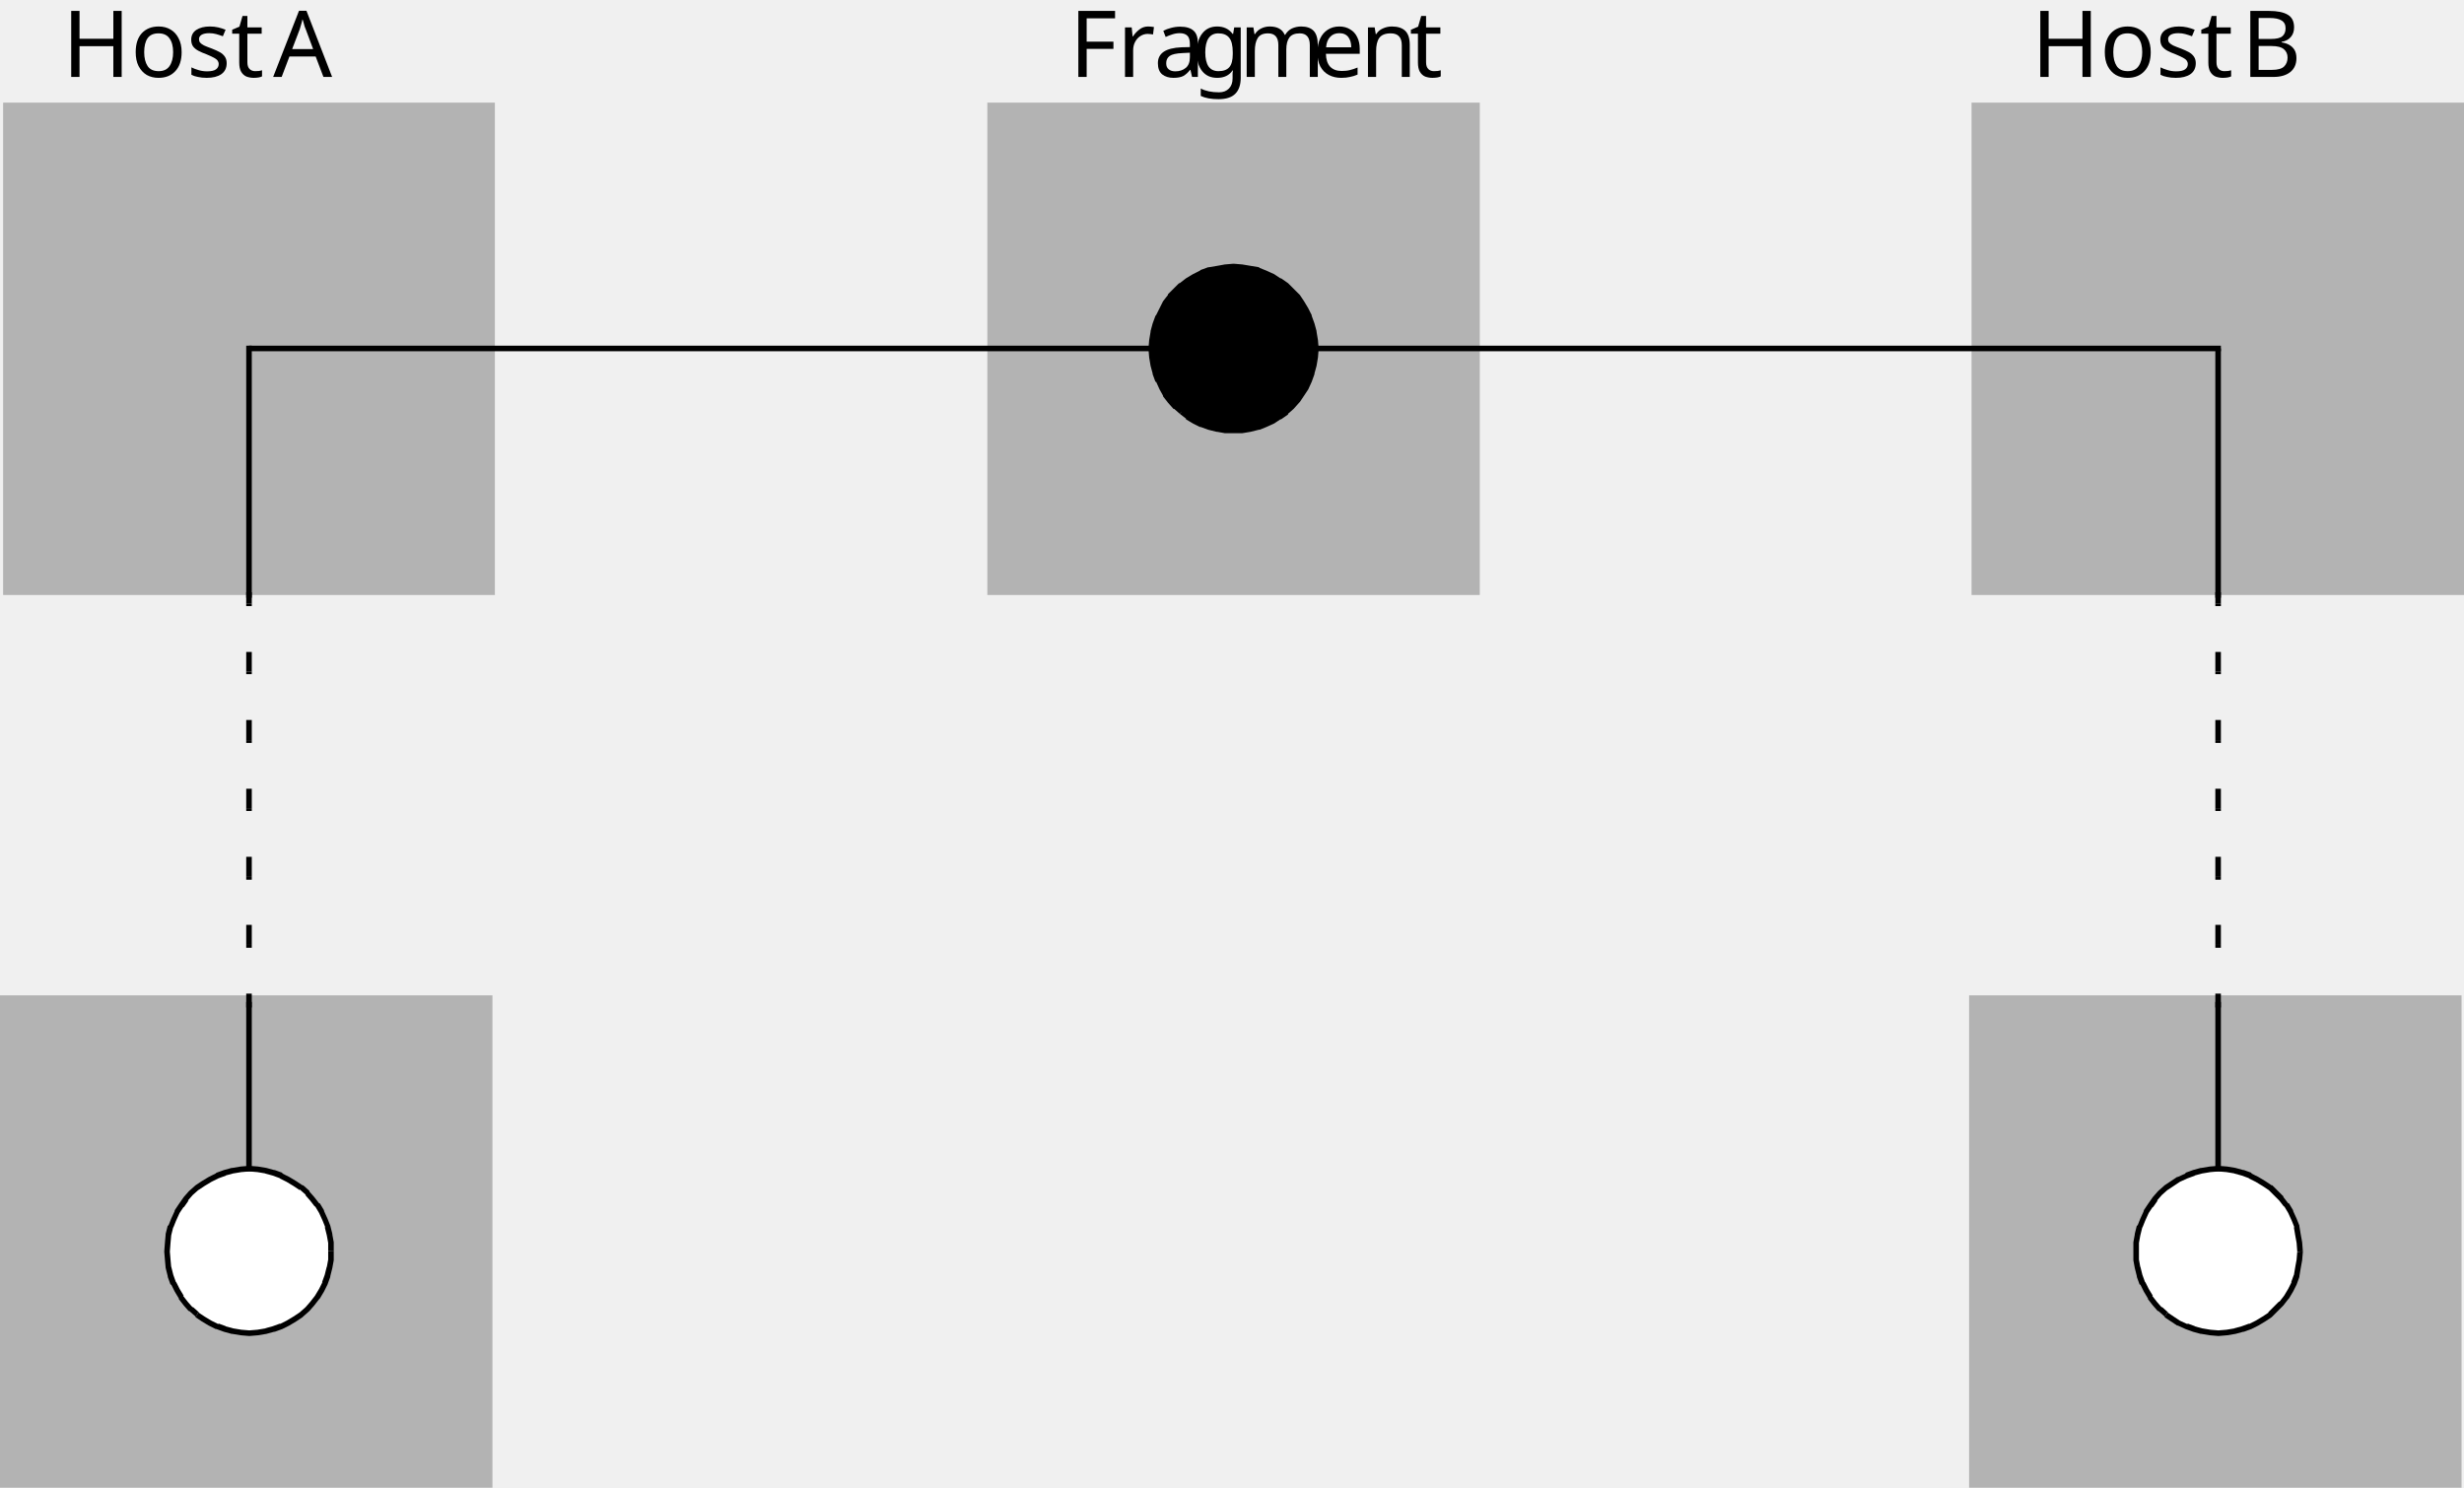
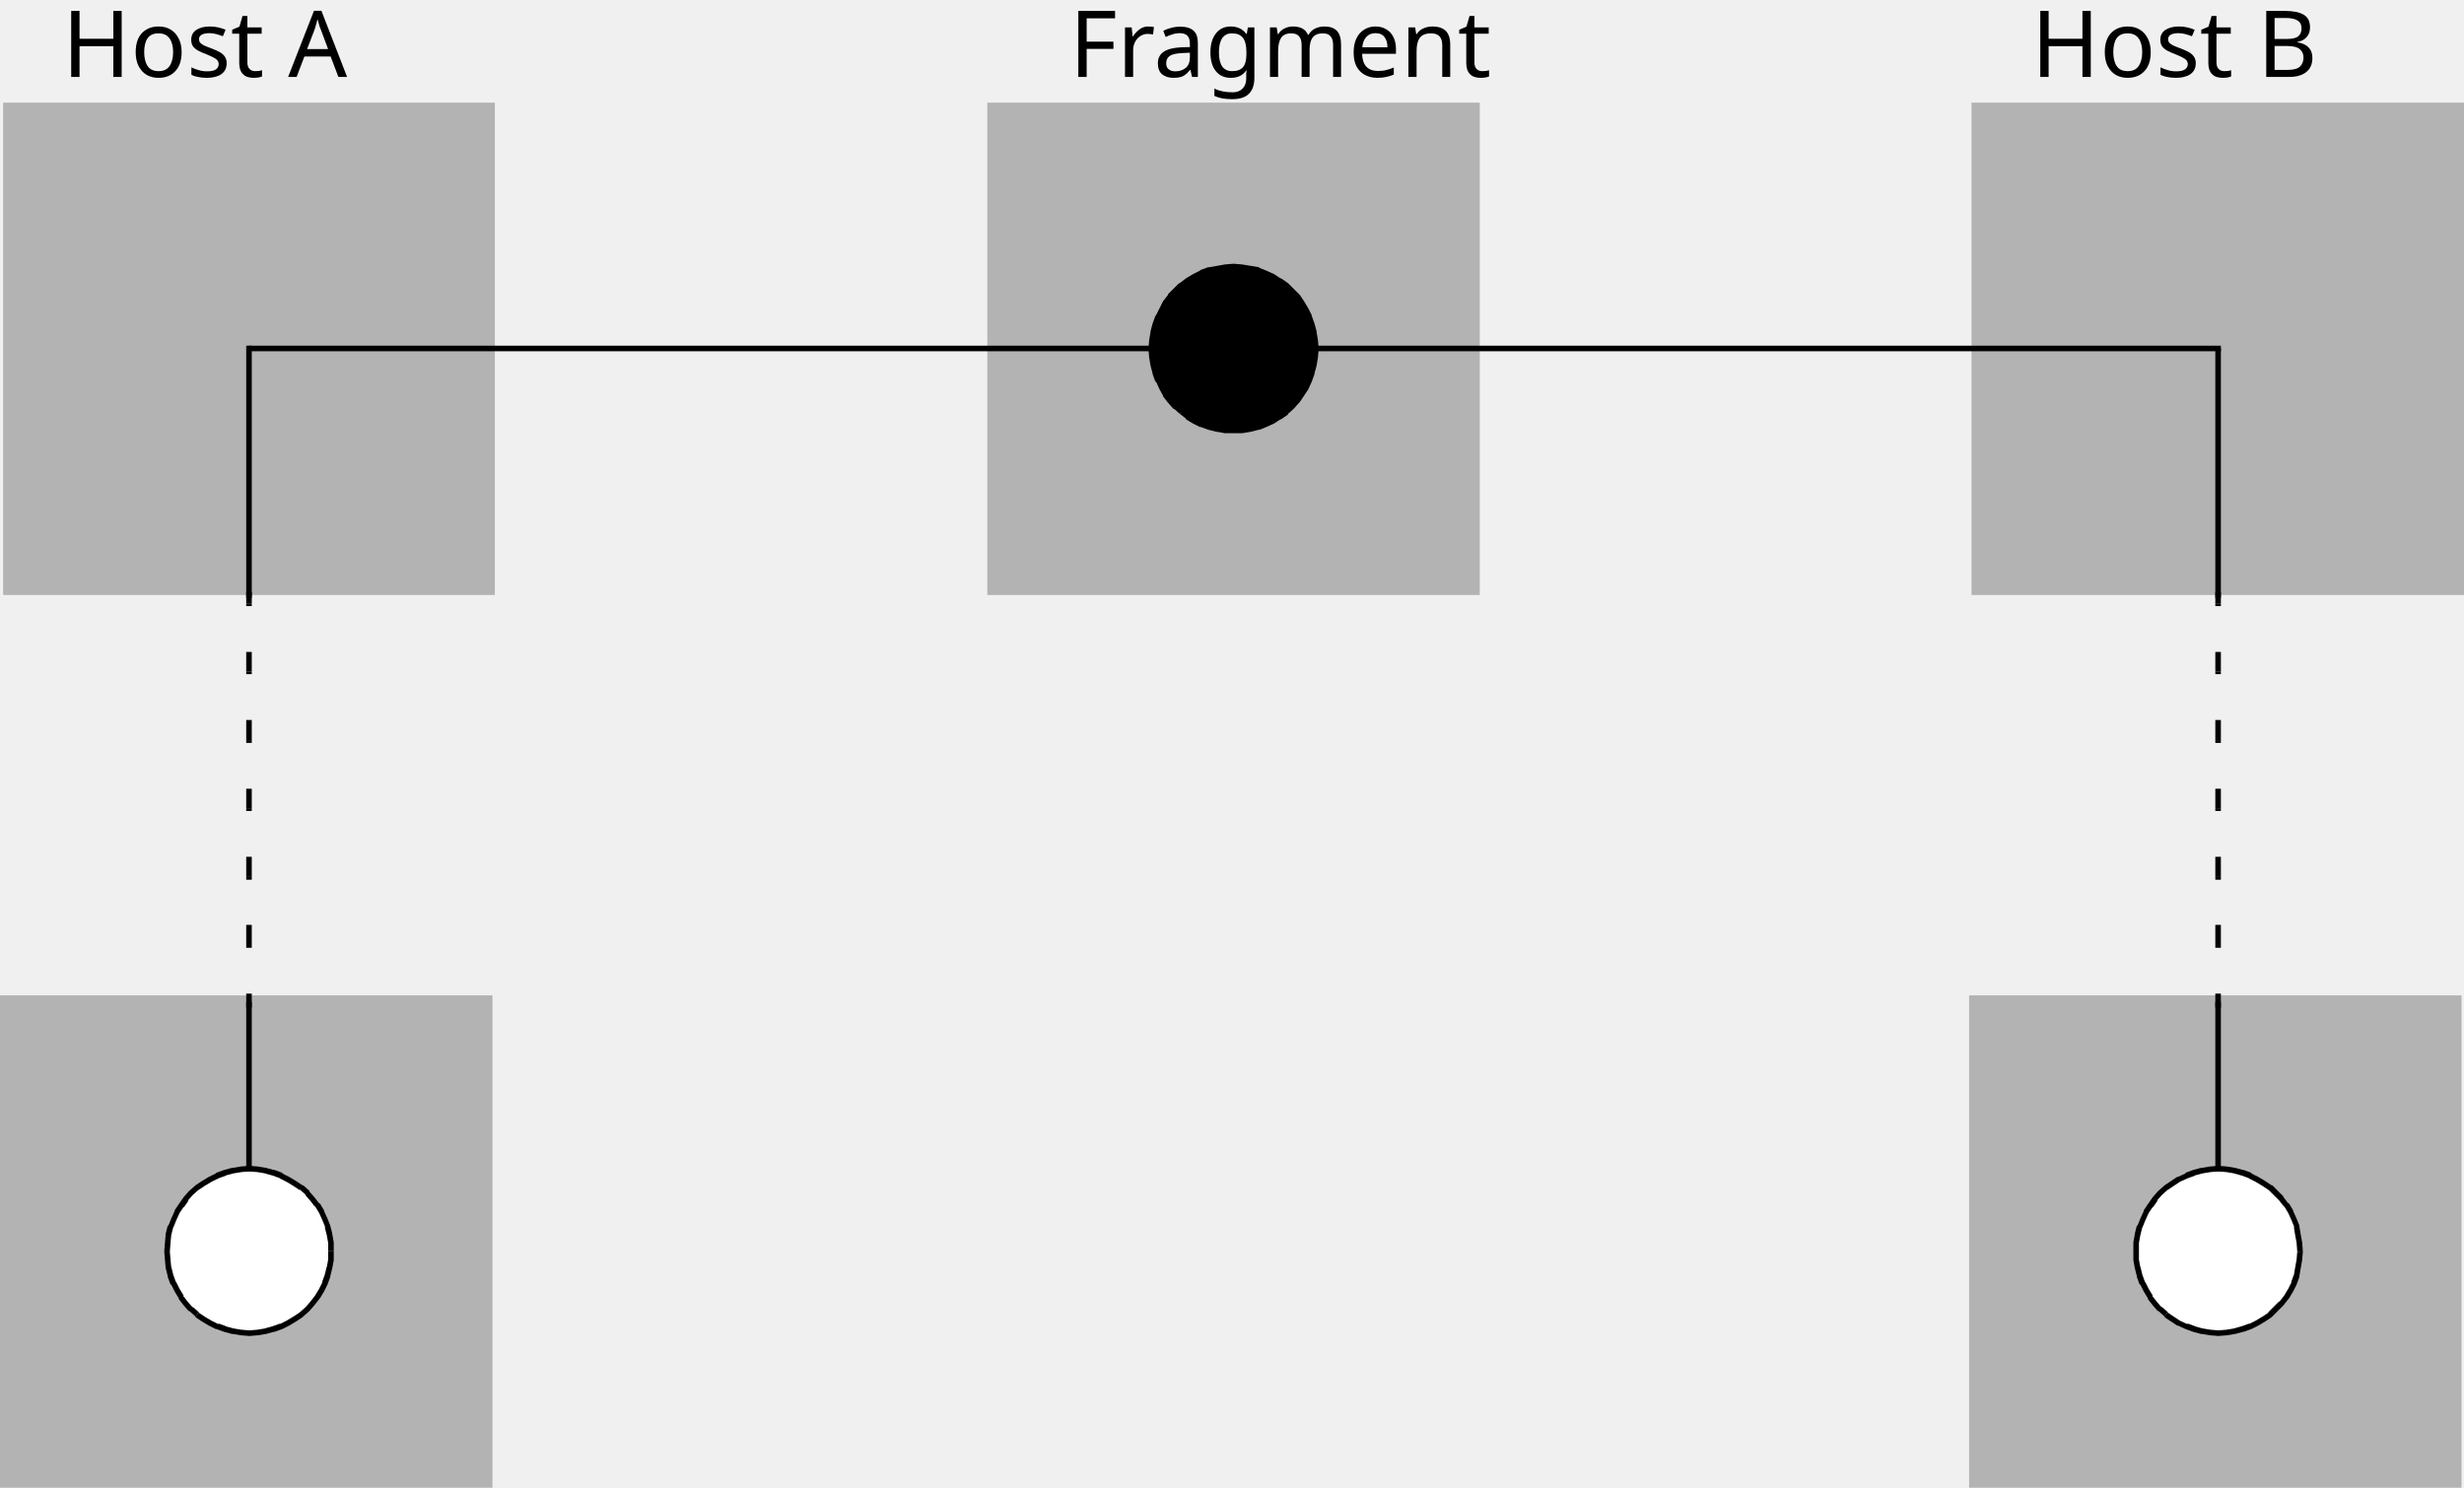
- <svg xmlns="http://www.w3.org/2000/svg" version="1.1" id="Layer_1" x="0px" y="0px" width="212.851px" height="128.538px" viewBox="0 0 212.851 128.538" style="enable-background:new 0 0 212.851 128.538;" xml:space="preserve">
-   <rect x="170.1" y="85.998" style="fill:#B3B3B3;" width="42.54" height="42.54" />
-   <rect y="85.998" style="fill:#B3B3B3;" width="42.54" height="42.54" />
-   <rect x="85.29" y="8.867" style="fill:#B3B3B3;" width="42.54" height="42.54" />
-   <text transform="matrix(1 0 0 1 175.4697 6.6475)">
-     <tspan x="0" y="0" style="font-family:'ProductusSemibold'; font-size:7.98;">Host</tspan>
-     <tspan x="16.159" y="0" style="font-family:'ProductusSemibold'; font-size:7.98;"> </tspan>
-     <tspan x="18.139" y="0" style="font-family:'ProductusSemibold'; font-size:7.98;">B</tspan>
-   </text>
-   <text transform="matrix(1 0 0 1 92.3706 6.6475)">
-     <tspan x="0" y="0" style="font-family:'ProductusSemibold'; font-size:7.98;">Fra</tspan>
-     <tspan x="10.573" y="0" style="font-family:'ProductusSemibold'; font-size:7.98;">g</tspan>
-     <tspan x="14.651" y="0" style="font-family:'ProductusSemibold'; font-size:7.98;">m</tspan>
-     <tspan x="20.995" y="0" style="font-family:'ProductusSemibold'; font-size:7.98;">e</tspan>
-     <tspan x="25.128" y="0" style="font-family:'ProductusSemibold'; font-size:7.98;">n</tspan>
-     <tspan x="29.381" y="0" style="font-family:'ProductusSemibold'; font-size:7.98;">t</tspan>
-   </text>
-   <polyline style="fill-rule:evenodd;clip-rule:evenodd;" points="113.67,30.107 113.61,29.388 113.49,28.668 113.311,28.008   113.07,27.348 112.771,26.747 112.41,26.147 112.05,25.607 111.09,24.647 110.49,24.228 109.95,23.867 109.29,23.567 108.69,23.327   107.25,23.088 106.53,23.027 105.811,23.088 105.15,23.207 104.43,23.327 103.771,23.567 103.17,23.867 102.57,24.228   102.03,24.647 101.07,25.607 100.65,26.147 100.05,27.348 99.811,28.008 99.63,28.668 99.51,29.388 99.45,30.107 99.51,30.827   99.63,31.548 99.811,32.207 100.05,32.867 100.351,33.527 100.65,34.067 101.07,34.607 101.55,35.147 102.03,35.567 102.57,35.987   103.17,36.348 103.771,36.647 104.43,36.888 105.15,37.067 105.811,37.188 107.25,37.188 107.97,37.067 108.69,36.888   109.29,36.647 109.95,36.348 110.49,35.987 111.09,35.567 111.57,35.147 112.05,34.607 112.771,33.527 113.07,32.867   113.311,32.207 113.49,31.548 113.61,30.827 113.67,30.107 " />
+ <svg xmlns="http://www.w3.org/2000/svg" version="1.1" id="Layer_1" x="0px" y="0px" width="212.852px" height="128.539px" viewBox="0 0 212.852 128.539" enable-background="new 0 0 212.852 128.539" xml:space="preserve">
+   <rect x="170.1" y="85.998" fill="#B3B3B3" width="42.54" height="42.541" />
+   <rect x="0" y="85.998" fill="#B3B3B3" width="42.54" height="42.541" />
+   <rect x="85.29" y="8.867" fill="#B3B3B3" width="42.54" height="42.54" />
+   <text transform="matrix(1 0 0 1 175.4695 6.647)" font-family="'ProductusSemibold'" font-size="7.98">Host B</text>
+   <text transform="matrix(1 0 0 1 92.3704 6.647)" font-family="'ProductusSemibold'" font-size="7.98">Fragment</text>
+   <polyline points="113.67,30.107 113.61,29.388 113.49,28.668 113.311,28.008 113.07,27.348 112.771,26.747 112.41,26.147   112.05,25.607 111.09,24.647 110.49,24.228 109.95,23.867 109.29,23.567 108.69,23.327 107.25,23.088 106.53,23.027 105.811,23.088   105.15,23.207 104.43,23.327 103.771,23.567 103.17,23.867 102.57,24.228 102.03,24.647 101.07,25.607 100.65,26.147 100.05,27.348   99.811,28.008 99.63,28.668 99.51,29.388 99.45,30.107 99.51,30.827 99.63,31.548 99.811,32.207 100.05,32.867 100.351,33.527   100.65,34.067 101.07,34.607 101.55,35.147 102.03,35.567 102.57,35.987 103.17,36.348 103.771,36.647 104.43,36.888 105.15,37.067   105.811,37.188 107.25,37.188 107.97,37.067 108.69,36.888 109.29,36.647 109.95,36.348 110.49,35.987 111.09,35.567 111.57,35.147   112.05,34.607 112.771,33.527 113.07,32.867 113.311,32.207 113.49,31.548 113.61,30.827 113.67,30.107 " />
  <polyline points="113.43,30.168 113.37,29.447 113.25,28.728 113.07,28.067 113.07,28.128 112.83,27.468 112.891,27.468   112.59,26.867 112.23,26.268 111.87,25.728 111.87,25.787 110.91,24.827 110.97,24.888 110.37,24.468 109.83,24.107 109.891,24.107   109.23,23.808 108.63,23.567 108.69,23.567 107.97,23.447 107.25,23.327 106.53,23.268 106.59,23.268 105.87,23.327 105.21,23.447   104.49,23.567 104.55,23.567 103.891,23.808 103.29,24.107 102.69,24.468 102.75,24.407 102.21,24.827 101.25,25.787 100.83,26.327   100.891,26.268 100.29,27.468 100.05,28.128 100.05,28.067 99.87,28.728 99.75,29.447 99.69,30.168 99.69,30.107 99.75,30.827   99.87,31.548 99.87,31.487 100.05,32.147 100.29,32.808 100.59,33.468 100.59,33.407 100.891,33.947 100.83,33.947 101.25,34.487   101.73,35.027 101.73,34.968 102.21,35.388 101.91,35.747 101.43,35.327 101.37,35.327 100.891,34.787 100.47,34.247 100.47,34.188   100.17,33.647 99.87,32.987 99.811,32.987 99.57,32.327 99.57,32.268 99.391,31.607 99.271,30.888 99.21,30.168 99.21,30.107   99.271,29.388 99.391,28.668 99.391,28.607 99.57,27.947 99.811,27.287 99.87,27.228 100.47,26.027 100.891,25.487 100.891,25.428   101.851,24.468 101.91,24.468 102.45,24.048 103.05,23.688 103.65,23.388 103.71,23.327 104.37,23.088 104.43,23.088 105.15,22.968   105.811,22.848 106.53,22.787 106.59,22.787 107.311,22.848 108.03,22.968 108.75,23.088 108.811,23.147 109.41,23.388   110.07,23.688 110.61,24.048 110.67,24.048 111.271,24.468 112.29,25.487 112.65,26.027 113.01,26.628 113.311,27.228   113.311,27.287 113.55,27.947 113.73,28.607 113.73,28.668 113.851,29.388 113.91,30.107 " />
  <polyline points="102.21,35.388 102.75,35.808 102.69,35.808 103.29,36.168 103.891,36.468 103.891,36.407 104.55,36.647   104.49,36.647 105.21,36.827 105.87,36.947 105.811,36.947 107.25,36.947 107.97,36.827 107.91,36.827 108.63,36.647 108.63,36.707   109.23,36.468 109.891,36.168 109.83,36.168 110.37,35.808 110.97,35.388 111.45,34.968 111.391,35.027 111.87,34.487   112.59,33.407 112.59,33.468 112.891,32.808 112.83,32.808 113.07,32.147 113.25,31.487 113.25,31.548 113.37,30.827 113.43,30.107   113.43,30.168 113.91,30.107 113.91,30.168 113.851,30.888 113.73,31.607 113.55,32.268 113.55,32.327 113.311,32.987   113.01,33.647 112.29,34.728 112.23,34.787 111.75,35.327 111.271,35.747 111.271,35.808 110.67,36.228 110.61,36.228   110.07,36.588 109.41,36.888 108.811,37.128 108.75,37.128 108.03,37.308 107.311,37.428 105.811,37.428 105.15,37.308   105.09,37.308 104.37,37.128 103.71,36.888 103.65,36.888 103.05,36.588 102.45,36.228 102.45,36.168 101.91,35.747 " />
-   <polyline style="fill-rule:evenodd;clip-rule:evenodd;fill:#FFFFFF;" points="28.59,108.107 28.59,107.327 28.47,106.668   28.29,105.947 28.05,105.348 27.75,104.688 27.39,104.088 26.97,103.548 26.55,103.067 26.01,102.588 25.47,102.228 24.87,101.867   24.27,101.567 23.61,101.327 22.95,101.147 22.23,101.027 21.51,100.968 20.79,101.027 20.07,101.147 19.41,101.327 18.75,101.567   18.15,101.867 17.55,102.228 17.01,102.588 16.47,103.067 16.05,103.548 15.63,104.147 15.27,104.688 14.97,105.348 14.73,105.947   14.55,106.668 14.49,107.327 14.43,108.107 14.49,108.827 14.55,109.487 14.73,110.207 14.97,110.867 15.27,111.468 15.63,112.067   16.05,112.607 16.47,113.088 17.01,113.567 17.55,113.928 18.15,114.287 18.75,114.588 19.41,114.827 20.07,115.008 20.79,115.128   21.51,115.188 22.23,115.128 22.95,115.008 23.61,114.827 24.27,114.588 24.87,114.287 25.47,113.928 26.01,113.567 26.55,113.088   26.97,112.607 27.39,112.067 27.75,111.468 28.05,110.867 28.29,110.207 28.47,109.487 28.59,108.827 28.59,108.107 " />
-   <polyline points="28.35,108.107 28.35,107.327 28.35,107.388 28.23,106.728 28.05,106.008 28.11,106.067 27.87,105.468   27.57,104.808 27.21,104.207 27.21,104.268 26.79,103.728 26.37,103.247 26.43,103.247 25.89,102.768 25.89,102.827 25.35,102.468   24.75,102.107 24.15,101.808 24.21,101.808 23.55,101.567 22.89,101.388 22.95,101.388 22.23,101.268 21.51,101.207 21.57,101.207   20.85,101.268 20.13,101.388 19.47,101.567 19.53,101.567 18.87,101.808 18.27,102.107 17.67,102.468 17.13,102.827 17.19,102.768   16.65,103.247 16.23,103.728 16.29,103.728 15.87,104.327 15.87,104.268 15.51,104.808 15.21,105.468 14.97,106.067 14.97,106.008   14.79,106.728 14.73,107.388 14.67,108.168 14.67,108.107 14.73,108.827 14.79,109.487 14.79,109.428 14.97,110.147 15.21,110.808   15.21,110.747 15.51,111.348 15.87,111.947 15.81,111.947 16.23,112.487 16.65,112.968 16.65,112.907 17.19,113.388 17.13,113.388   16.89,113.808 16.89,113.747 16.35,113.268 16.29,113.268 15.87,112.787 15.45,112.247 15.45,112.188 15.09,111.588 14.79,110.987   14.73,110.987 14.49,110.327 14.49,110.268 14.31,109.548 14.25,108.888 14.19,108.168 14.19,108.107 14.25,107.327 14.31,106.668   14.31,106.607 14.49,105.888 14.55,105.888 14.79,105.287 15.09,104.628 15.09,104.567 15.45,104.027 15.87,103.428 16.29,102.947   16.35,102.888 16.89,102.407 17.43,102.048 18.03,101.688 18.63,101.388 18.69,101.327 19.35,101.088 20.01,100.907 20.07,100.907   20.79,100.787 21.51,100.728 21.57,100.728 22.29,100.787 23.01,100.907 23.67,101.088 23.73,101.088 24.39,101.327 24.39,101.388   24.99,101.688 25.59,102.048 26.13,102.407 26.19,102.407 26.73,102.888 26.73,102.947 27.15,103.428 27.57,103.968 27.63,103.968   27.99,104.567 27.99,104.628 28.29,105.287 28.53,105.888 28.71,106.607 28.71,106.668 28.83,107.327 28.83,108.107 " />
-   <polyline points="17.13,113.388 17.67,113.747 18.27,114.107 18.87,114.407 18.87,114.348 19.53,114.588 19.47,114.588   20.13,114.768 20.85,114.888 21.57,114.947 21.51,114.947 22.23,114.888 22.95,114.768 22.89,114.768 23.55,114.588 24.21,114.348   24.15,114.407 24.75,114.107 25.35,113.747 25.89,113.388 26.43,112.907 26.37,112.968 26.79,112.487 27.21,111.947 27.57,111.348   27.87,110.747 27.81,110.808 28.05,110.147 28.23,109.428 28.23,109.487 28.35,108.827 28.35,108.107 28.83,108.107 28.83,108.888   28.71,109.548 28.53,110.268 28.53,110.327 28.29,110.987 27.99,111.588 27.63,112.188 27.57,112.247 27.15,112.787 26.73,113.268   26.19,113.747 26.13,113.808 25.59,114.168 24.99,114.527 24.39,114.827 23.73,115.067 23.67,115.067 23.01,115.247 22.29,115.367   21.57,115.428 21.51,115.428 20.79,115.367 20.07,115.247 20.01,115.247 19.35,115.067 18.69,114.827 18.63,114.827 18.03,114.527   17.43,114.168 16.89,113.808 " />
-   <polyline style="fill-rule:evenodd;clip-rule:evenodd;fill:#FFFFFF;" points="198.69,108.107 198.63,107.327 198.51,106.668   198.391,105.947 198.15,105.348 197.851,104.688 197.49,104.088 197.07,103.548 196.11,102.588 195.57,102.228 194.97,101.867   194.37,101.567 193.71,101.327 193.05,101.147 192.33,101.027 191.61,100.968 190.891,101.027 190.17,101.147 189.51,101.327   188.851,101.567 188.19,101.867 187.11,102.588 186.57,103.067 186.15,103.548 185.73,104.147 185.37,104.688 185.07,105.348   184.83,105.947 184.65,106.668 184.53,107.327 184.53,108.827 184.65,109.487 184.83,110.207 185.07,110.867 185.37,111.468   185.73,112.067 186.15,112.607 186.57,113.088 187.11,113.567 188.19,114.287 188.851,114.588 189.51,114.827 190.17,115.008   190.891,115.128 191.61,115.188 192.33,115.128 193.05,115.008 193.71,114.827 194.37,114.588 194.97,114.287 195.57,113.928   196.11,113.567 197.07,112.607 197.49,112.067 197.851,111.468 198.15,110.867 198.391,110.207 198.51,109.487 198.63,108.827   198.69,108.107 " />
-   <polyline points="198.45,108.168 198.391,107.388 198.271,106.728 198.15,106.008 198.21,106.067 197.97,105.468 197.67,104.808   197.311,104.207 197.311,104.268 196.891,103.728 195.93,102.768 195.99,102.827 195.45,102.468 194.851,102.107 194.25,101.808   194.311,101.808 193.65,101.567 192.99,101.388 193.05,101.388 192.33,101.268 191.61,101.207 191.67,101.207 190.95,101.268   190.23,101.388 189.57,101.567 189.63,101.567 188.97,101.808 188.311,102.107 187.23,102.827 187.29,102.768 186.75,103.247   186.33,103.728 186.391,103.728 185.97,104.327 185.97,104.268 185.61,104.808 185.311,105.468 185.07,106.067 185.07,106.008   184.891,106.728 184.771,107.388 184.771,107.327 184.771,108.827 184.891,109.487 184.891,109.428 185.07,110.147 185.311,110.808   185.311,110.747 185.61,111.348 185.97,111.947 185.91,111.947 186.33,112.487 186.75,112.968 186.75,112.907 187.29,113.388   187.23,113.388 186.99,113.808 186.99,113.747 186.45,113.268 186.391,113.268 185.97,112.787 185.55,112.247 185.55,112.188   185.19,111.588 184.891,110.987 184.83,110.987 184.59,110.327 184.59,110.268 184.41,109.548 184.29,108.888 184.29,107.327   184.41,106.668 184.41,106.607 184.59,105.888 184.65,105.888 184.891,105.287 185.19,104.628 185.19,104.567 185.55,104.027   185.97,103.428 186.391,102.947 186.45,102.888 186.99,102.407 188.07,101.688 188.13,101.688 188.79,101.388 188.79,101.327   189.45,101.088 190.11,100.907 190.17,100.907 190.891,100.787 191.61,100.728 191.67,100.728 192.391,100.787 193.11,100.907   193.771,101.088 193.83,101.088 194.49,101.327 194.49,101.388 195.09,101.688 195.69,102.048 196.23,102.407 196.29,102.407   197.25,103.367 197.25,103.428 197.67,103.968 197.73,103.968 198.09,104.567 198.09,104.628 198.391,105.287 198.63,105.888   198.63,105.947 198.75,106.668 198.87,107.327 198.93,108.107 " />
-   <polyline points="187.23,113.388 188.311,114.107 188.97,114.407 188.97,114.348 189.63,114.588 189.57,114.588 190.23,114.768   190.95,114.888 191.67,114.947 191.61,114.947 192.33,114.888 193.05,114.768 192.99,114.768 193.65,114.588 194.311,114.348   194.25,114.407 194.851,114.107 195.45,113.747 195.99,113.388 195.93,113.388 196.891,112.428 196.891,112.487 197.311,111.947   197.67,111.348 197.97,110.747 197.91,110.808 198.15,110.147 198.15,110.207 198.271,109.487 198.391,108.827 198.45,108.107   198.45,108.168 198.93,108.107 198.93,108.168 198.87,108.888 198.75,109.548 198.63,110.268 198.63,110.327 198.391,110.987   198.09,111.588 197.73,112.188 197.67,112.247 197.25,112.787 196.23,113.808 195.69,114.168 195.09,114.527 194.49,114.827   193.83,115.067 193.771,115.067 193.11,115.247 192.391,115.367 191.67,115.428 191.61,115.428 190.891,115.367 190.17,115.247   190.11,115.247 189.45,115.067 188.79,114.827 188.13,114.527 188.07,114.527 186.99,113.808 " />
-   <rect x="0.27" y="8.867" style="fill:#B3B3B3;" width="42.48" height="42.54" />
-   <rect x="170.311" y="8.867" style="fill:#B3B3B3;" width="42.54" height="42.54" />
-   <rect x="21.27" y="29.867" width="0.48" height="21.78" />
-   <rect x="21.51" y="29.867" width="170.34" height="0.48" />
+   <polyline fill="#FFFFFF" points="28.59,108.107 28.59,107.328 28.47,106.667 28.29,105.947 28.05,105.348 27.75,104.688   27.39,104.087 26.97,103.548 26.55,103.067 26.01,102.587 25.47,102.228 24.87,101.867 24.27,101.567 23.61,101.328 22.95,101.147   22.23,101.027 21.51,100.968 20.79,101.027 20.07,101.147 19.41,101.328 18.75,101.567 18.15,101.867 17.55,102.228 17.01,102.587   16.47,103.067 16.05,103.548 15.63,104.147 15.27,104.688 14.97,105.348 14.73,105.947 14.55,106.667 14.49,107.328 14.43,108.107   14.49,108.828 14.55,109.487 14.73,110.207 14.97,110.867 15.27,111.468 15.63,112.067 16.05,112.607 16.47,113.087 17.01,113.567   17.55,113.927 18.15,114.287 18.75,114.587 19.41,114.828 20.07,115.007 20.79,115.128 21.51,115.188 22.23,115.128 22.95,115.007   23.61,114.828 24.27,114.587 24.87,114.287 25.47,113.927 26.01,113.567 26.55,113.087 26.97,112.607 27.39,112.067 27.75,111.468   28.05,110.867 28.29,110.207 28.47,109.487 28.59,108.828 28.59,108.107 " />
+   <polyline points="28.35,108.107 28.35,107.328 28.35,107.388 28.23,106.728 28.05,106.007 28.11,106.067 27.87,105.468   27.57,104.808 27.21,104.207 27.21,104.268 26.79,103.728 26.37,103.248 26.43,103.248 25.89,102.768 25.89,102.828 25.35,102.468   24.75,102.107 24.15,101.808 24.21,101.808 23.55,101.567 22.89,101.388 22.95,101.388 22.23,101.268 21.51,101.207 21.57,101.207   20.85,101.268 20.13,101.388 19.47,101.567 19.53,101.567 18.87,101.808 18.27,102.107 17.67,102.468 17.13,102.828 17.19,102.768   16.65,103.248 16.23,103.728 16.29,103.728 15.87,104.328 15.87,104.268 15.51,104.808 15.21,105.468 14.97,106.067 14.97,106.007   14.79,106.728 14.73,107.388 14.67,108.167 14.67,108.107 14.73,108.828 14.79,109.487 14.79,109.427 14.97,110.147 15.21,110.808   15.21,110.748 15.51,111.348 15.87,111.947 15.81,111.947 16.23,112.487 16.65,112.968 16.65,112.908 17.19,113.388 17.13,113.388   16.89,113.808 16.89,113.748 16.35,113.268 16.29,113.268 15.87,112.787 15.45,112.248 15.45,112.188 15.09,111.587 14.79,110.987   14.73,110.987 14.49,110.328 14.49,110.268 14.31,109.548 14.25,108.888 14.19,108.167 14.19,108.107 14.25,107.328 14.31,106.667   14.31,106.607 14.49,105.888 14.55,105.888 14.79,105.287 15.09,104.628 15.09,104.567 15.45,104.027 15.87,103.427 16.29,102.947   16.35,102.888 16.89,102.408 17.43,102.048 18.03,101.688 18.63,101.388 18.69,101.328 19.35,101.087 20.01,100.908 20.07,100.908   20.79,100.787 21.51,100.728 21.57,100.728 22.29,100.787 23.01,100.908 23.67,101.087 23.73,101.087 24.39,101.328 24.39,101.388   24.99,101.688 25.59,102.048 26.13,102.408 26.19,102.408 26.73,102.888 26.73,102.947 27.15,103.427 27.57,103.968 27.63,103.968   27.99,104.567 27.99,104.628 28.29,105.287 28.53,105.888 28.71,106.607 28.71,106.667 28.83,107.328 28.83,108.107 " />
+   <polyline points="17.13,113.388 17.67,113.748 18.27,114.107 18.87,114.408 18.87,114.348 19.53,114.587 19.47,114.587   20.13,114.768 20.85,114.888 21.57,114.947 21.51,114.947 22.23,114.888 22.95,114.768 22.89,114.768 23.55,114.587 24.21,114.348   24.15,114.408 24.75,114.107 25.35,113.748 25.89,113.388 26.43,112.908 26.37,112.968 26.79,112.487 27.21,111.947 27.57,111.348   27.87,110.748 27.81,110.808 28.05,110.147 28.23,109.427 28.23,109.487 28.35,108.828 28.35,108.107 28.83,108.107 28.83,108.888   28.71,109.548 28.53,110.268 28.53,110.328 28.29,110.987 27.99,111.587 27.63,112.188 27.57,112.248 27.15,112.787 26.73,113.268   26.19,113.748 26.13,113.808 25.59,114.167 24.99,114.527 24.39,114.828 23.73,115.067 23.67,115.067 23.01,115.248 22.29,115.367   21.57,115.427 21.51,115.427 20.79,115.367 20.07,115.248 20.01,115.248 19.35,115.067 18.69,114.828 18.63,114.828 18.03,114.527   17.43,114.167 16.89,113.808 " />
+   <polyline fill="#FFFFFF" points="198.69,108.107 198.63,107.328 198.51,106.667 198.391,105.947 198.15,105.348 197.851,104.688   197.49,104.087 197.07,103.548 196.11,102.587 195.57,102.228 194.97,101.867 194.37,101.567 193.71,101.328 193.05,101.147   192.33,101.027 191.61,100.968 190.891,101.027 190.17,101.147 189.51,101.328 188.851,101.567 188.19,101.867 187.11,102.587   186.57,103.067 186.15,103.548 185.73,104.147 185.37,104.688 185.07,105.348 184.83,105.947 184.65,106.667 184.53,107.328   184.53,108.828 184.65,109.487 184.83,110.207 185.07,110.867 185.37,111.468 185.73,112.067 186.15,112.607 186.57,113.087   187.11,113.567 188.19,114.287 188.851,114.587 189.51,114.828 190.17,115.007 190.891,115.128 191.61,115.188 192.33,115.128   193.05,115.007 193.71,114.828 194.37,114.587 194.97,114.287 195.57,113.927 196.11,113.567 197.07,112.607 197.49,112.067   197.851,111.468 198.15,110.867 198.391,110.207 198.51,109.487 198.63,108.828 198.69,108.107 " />
+   <polyline points="198.45,108.167 198.391,107.388 198.271,106.728 198.15,106.007 198.21,106.067 197.97,105.468 197.67,104.808   197.311,104.207 197.311,104.268 196.891,103.728 195.93,102.768 195.99,102.828 195.45,102.468 194.851,102.107 194.25,101.808   194.311,101.808 193.65,101.567 192.99,101.388 193.05,101.388 192.33,101.268 191.61,101.207 191.67,101.207 190.95,101.268   190.23,101.388 189.57,101.567 189.63,101.567 188.97,101.808 188.311,102.107 187.23,102.828 187.29,102.768 186.75,103.248   186.33,103.728 186.391,103.728 185.97,104.328 185.97,104.268 185.61,104.808 185.311,105.468 185.07,106.067 185.07,106.007   184.891,106.728 184.771,107.388 184.771,107.328 184.771,108.828 184.891,109.487 184.891,109.427 185.07,110.147 185.311,110.808   185.311,110.748 185.61,111.348 185.97,111.947 185.91,111.947 186.33,112.487 186.75,112.968 186.75,112.908 187.29,113.388   187.23,113.388 186.99,113.808 186.99,113.748 186.45,113.268 186.391,113.268 185.97,112.787 185.55,112.248 185.55,112.188   185.19,111.587 184.891,110.987 184.83,110.987 184.59,110.328 184.59,110.268 184.41,109.548 184.29,108.888 184.29,107.328   184.41,106.667 184.41,106.607 184.59,105.888 184.65,105.888 184.891,105.287 185.19,104.628 185.19,104.567 185.55,104.027   185.97,103.427 186.391,102.947 186.45,102.888 186.99,102.408 188.07,101.688 188.13,101.688 188.79,101.388 188.79,101.328   189.45,101.087 190.11,100.908 190.17,100.908 190.891,100.787 191.61,100.728 191.67,100.728 192.391,100.787 193.11,100.908   193.771,101.087 193.83,101.087 194.49,101.328 194.49,101.388 195.09,101.688 195.69,102.048 196.23,102.408 196.29,102.408   197.25,103.367 197.25,103.427 197.67,103.968 197.73,103.968 198.09,104.567 198.09,104.628 198.391,105.287 198.63,105.888   198.63,105.947 198.75,106.667 198.87,107.328 198.93,108.107 " />
+   <polyline points="187.23,113.388 188.311,114.107 188.97,114.408 188.97,114.348 189.63,114.587 189.57,114.587 190.23,114.768   190.95,114.888 191.67,114.947 191.61,114.947 192.33,114.888 193.05,114.768 192.99,114.768 193.65,114.587 194.311,114.348   194.25,114.408 194.851,114.107 195.45,113.748 195.99,113.388 195.93,113.388 196.891,112.427 196.891,112.487 197.311,111.947   197.67,111.348 197.97,110.748 197.91,110.808 198.15,110.147 198.15,110.207 198.271,109.487 198.391,108.828 198.45,108.107   198.45,108.167 198.93,108.107 198.93,108.167 198.87,108.888 198.75,109.548 198.63,110.268 198.63,110.328 198.391,110.987   198.09,111.587 197.73,112.188 197.67,112.248 197.25,112.787 196.23,113.808 195.69,114.167 195.09,114.527 194.49,114.828   193.83,115.067 193.771,115.067 193.11,115.248 192.391,115.367 191.67,115.427 191.61,115.427 190.891,115.367 190.17,115.248   190.11,115.248 189.45,115.067 188.79,114.828 188.13,114.527 188.07,114.527 186.99,113.808 " />
+   <rect x="0.27" y="8.867" fill="#B3B3B3" width="42.479" height="42.54" />
+   <rect x="170.311" y="8.867" fill="#B3B3B3" width="42.54" height="42.54" />
+   <rect x="21.27" y="29.867" width="0.479" height="21.78" />
+   <rect x="21.51" y="29.867" width="170.341" height="0.48" />
  <rect x="191.37" y="30.107" width="0.48" height="21.54" />
-   <rect x="21.27" y="100.968" width="0.48" height="0.239" />
-   <rect x="21.27" y="86.567" width="0.48" height="14.4" />
-   <rect x="191.37" y="100.968" width="0.48" height="0.239" />
-   <rect x="191.37" y="86.567" width="0.48" height="14.4" />
+   <rect x="21.27" y="100.968" width="0.479" height="0.238" />
+   <rect x="21.27" y="86.567" width="0.479" height="14.399" />
+   <rect x="191.37" y="100.968" width="0.48" height="0.238" />
+   <rect x="191.37" y="86.567" width="0.48" height="14.399" />
  <rect x="191.37" y="86.808" width="0.48" height="0.24" />
  <rect x="191.37" y="85.848" width="0.48" height="0.96" />
  <rect x="191.37" y="81.647" width="0.48" height="0.24" />
-   <rect x="191.37" y="79.907" width="0.48" height="1.74" />
-   <rect x="191.37" y="75.768" width="0.48" height="0.24" />
+   <rect x="191.37" y="79.908" width="0.48" height="1.739" />
+   <rect x="191.37" y="75.768" width="0.48" height="0.239" />
  <rect x="191.37" y="74.027" width="0.48" height="1.74" />
-   <rect x="191.37" y="69.827" width="0.48" height="0.24" />
-   <rect x="191.37" y="68.147" width="0.48" height="1.68" />
+   <rect x="191.37" y="69.828" width="0.48" height="0.239" />
+   <rect x="191.37" y="68.147" width="0.48" height="1.681" />
  <rect x="191.37" y="63.947" width="0.48" height="0.24" />
  <rect x="191.37" y="62.207" width="0.48" height="1.74" />
  <rect x="191.37" y="58.008" width="0.48" height="0.239" />
  <rect x="191.37" y="56.327" width="0.48" height="1.681" />
  <rect x="191.37" y="52.128" width="0.48" height="0.239" />
  <rect x="191.37" y="51.168" width="0.48" height="0.96" />
-   <rect x="21.27" y="86.808" width="0.48" height="0.24" />
-   <rect x="21.27" y="85.848" width="0.48" height="0.96" />
-   <rect x="21.27" y="81.647" width="0.48" height="0.24" />
-   <rect x="21.27" y="79.907" width="0.48" height="1.74" />
-   <rect x="21.27" y="75.768" width="0.48" height="0.24" />
-   <rect x="21.27" y="74.027" width="0.48" height="1.74" />
-   <rect x="21.27" y="69.827" width="0.48" height="0.24" />
-   <rect x="21.27" y="68.147" width="0.48" height="1.68" />
-   <rect x="21.27" y="63.947" width="0.48" height="0.24" />
-   <rect x="21.27" y="62.207" width="0.48" height="1.74" />
-   <rect x="21.27" y="58.008" width="0.48" height="0.239" />
-   <rect x="21.27" y="56.327" width="0.48" height="1.681" />
-   <rect x="21.27" y="52.128" width="0.48" height="0.239" />
-   <rect x="21.27" y="51.168" width="0.48" height="0.96" />
-   <text transform="matrix(1 0 0 1 5.3701 6.6475)">
-     <tspan x="0" y="0" style="font-family:'ProductusSemibold'; font-size:7.98;">Host</tspan>
-     <tspan x="16.191" y="0" style="font-family:'ProductusSemibold'; font-size:7.98;"> </tspan>
-     <tspan x="18.226" y="0" style="font-family:'ProductusSemibold'; font-size:7.98;">A</tspan>
-   </text>
+   <rect x="21.27" y="86.808" width="0.479" height="0.24" />
+   <rect x="21.27" y="85.848" width="0.479" height="0.96" />
+   <rect x="21.27" y="81.647" width="0.479" height="0.24" />
+   <rect x="21.27" y="79.908" width="0.479" height="1.739" />
+   <rect x="21.27" y="75.768" width="0.479" height="0.239" />
+   <rect x="21.27" y="74.027" width="0.479" height="1.74" />
+   <rect x="21.27" y="69.828" width="0.479" height="0.239" />
+   <rect x="21.27" y="68.147" width="0.479" height="1.681" />
+   <rect x="21.27" y="63.947" width="0.479" height="0.24" />
+   <rect x="21.27" y="62.207" width="0.479" height="1.74" />
+   <rect x="21.27" y="58.008" width="0.479" height="0.239" />
+   <rect x="21.27" y="56.327" width="0.479" height="1.681" />
+   <rect x="21.27" y="52.128" width="0.479" height="0.239" />
+   <rect x="21.27" y="51.168" width="0.479" height="0.96" />
+   <text transform="matrix(1 0 0 1 5.3699 6.647)" font-family="'ProductusSemibold'" font-size="7.98">Host A</text>
</svg>
